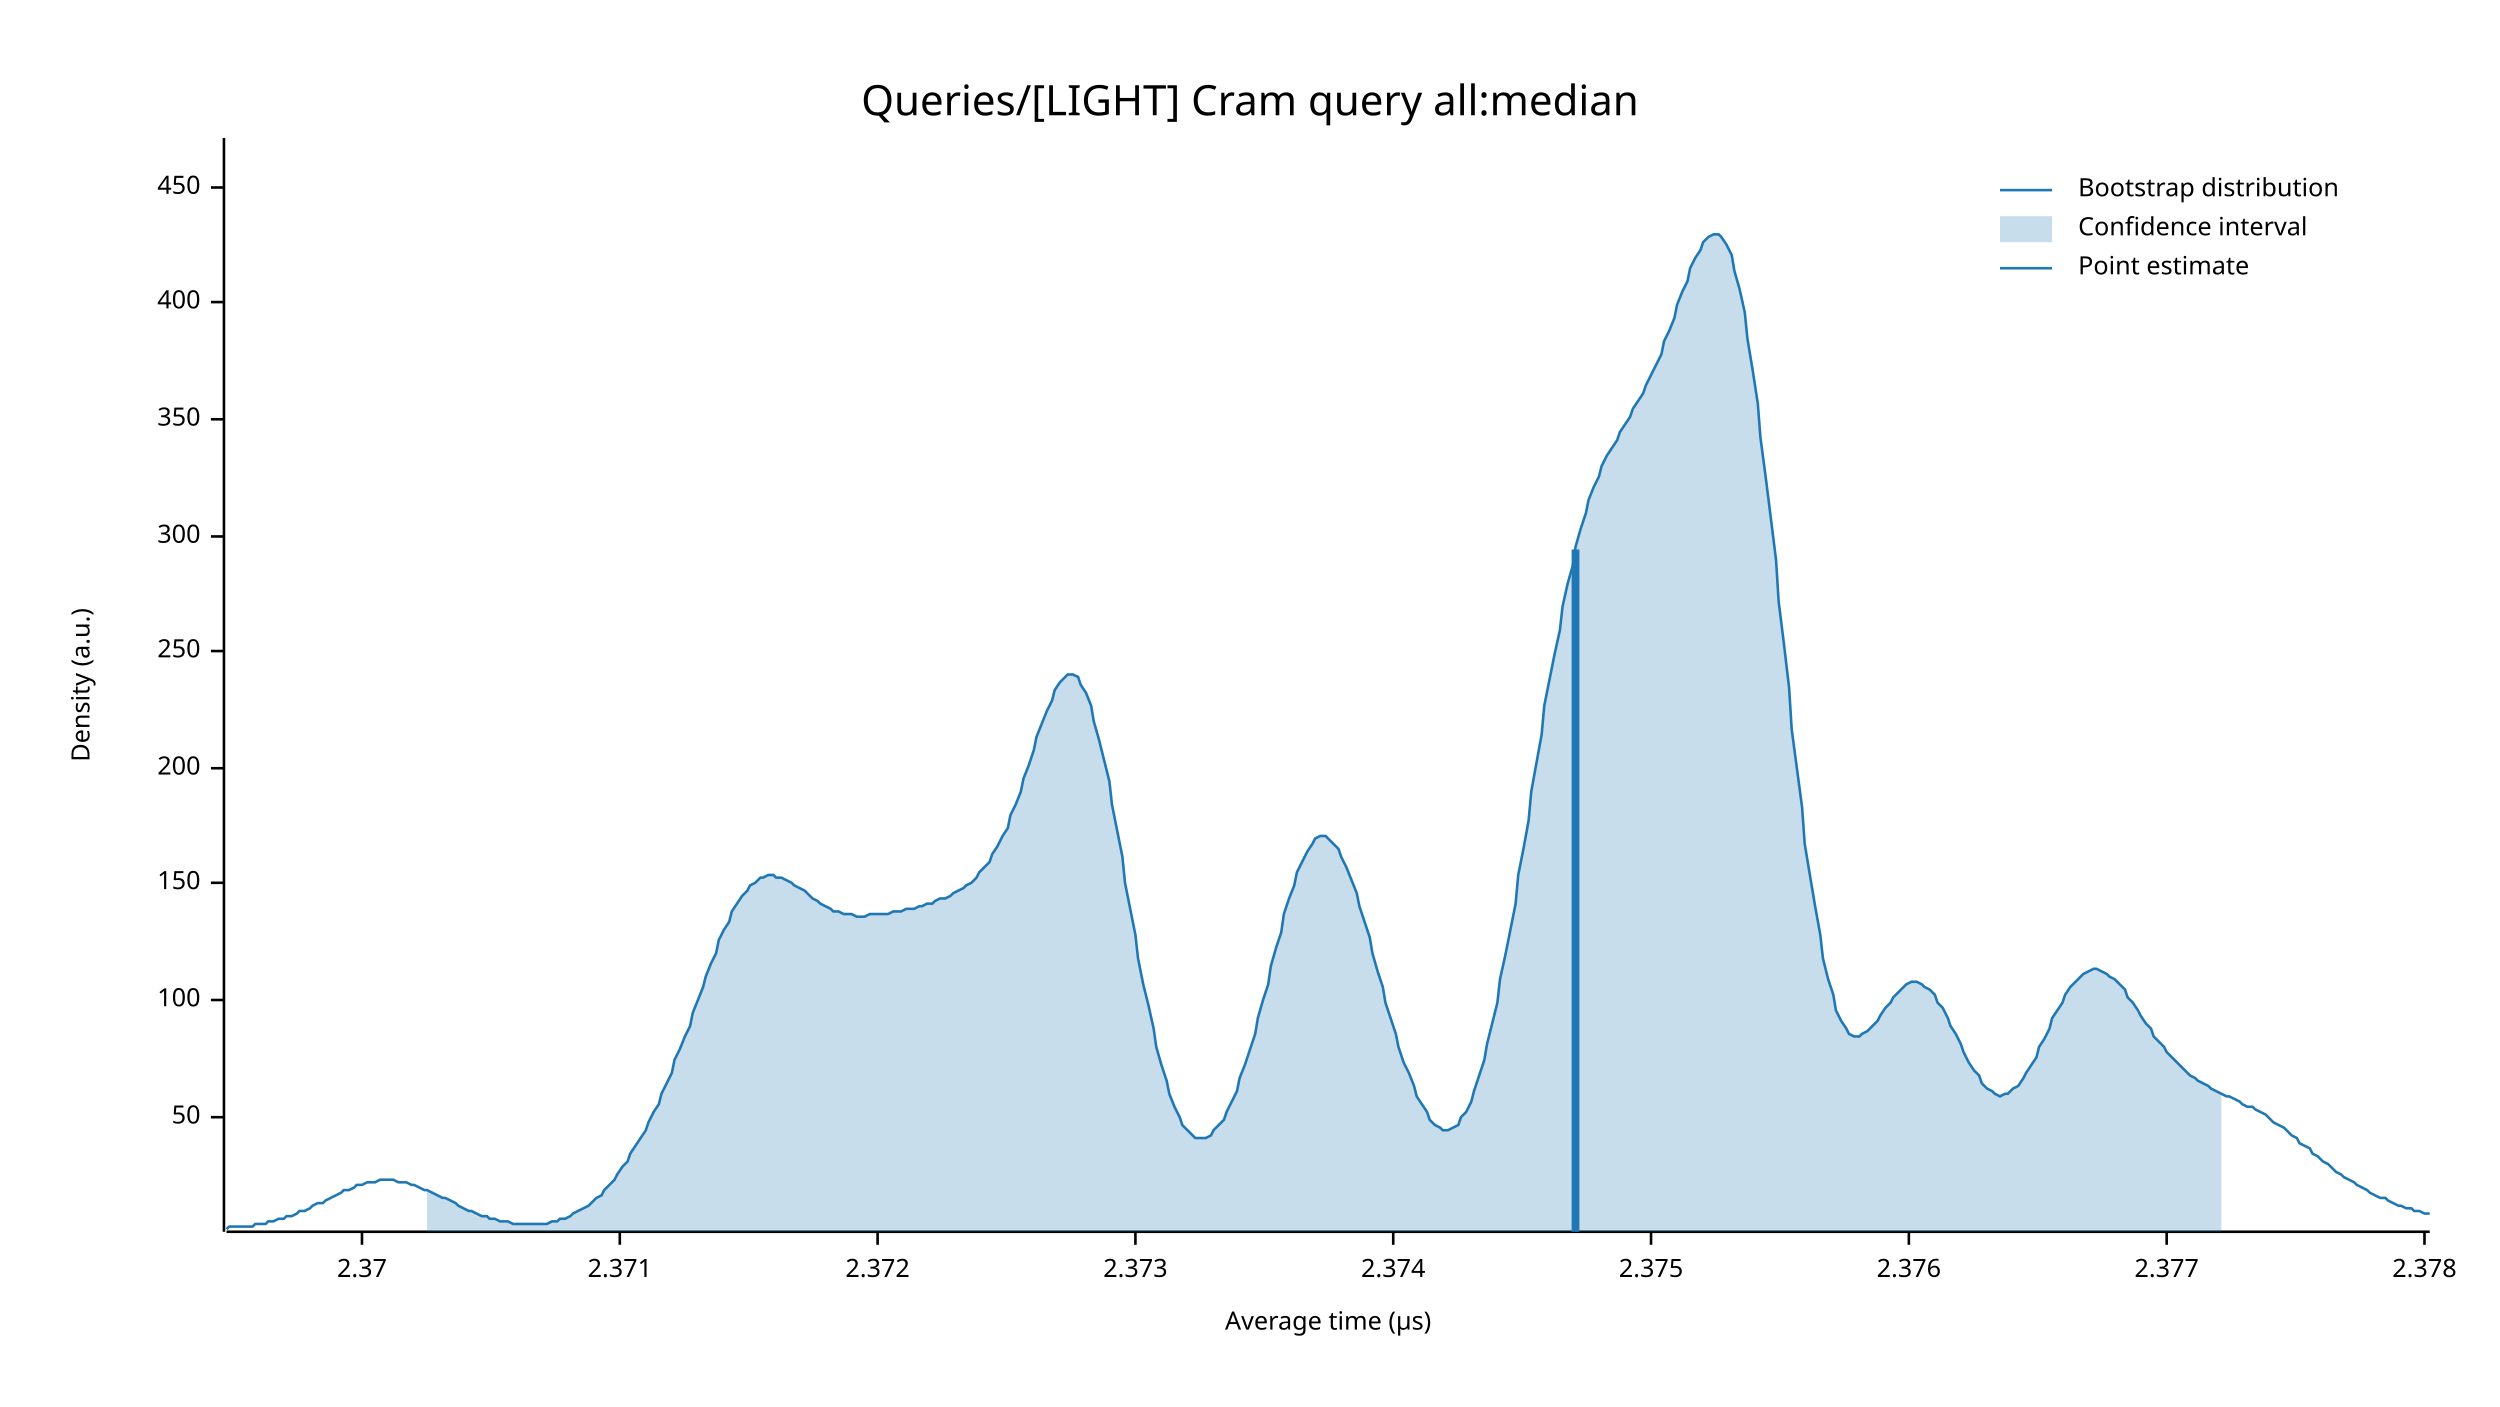
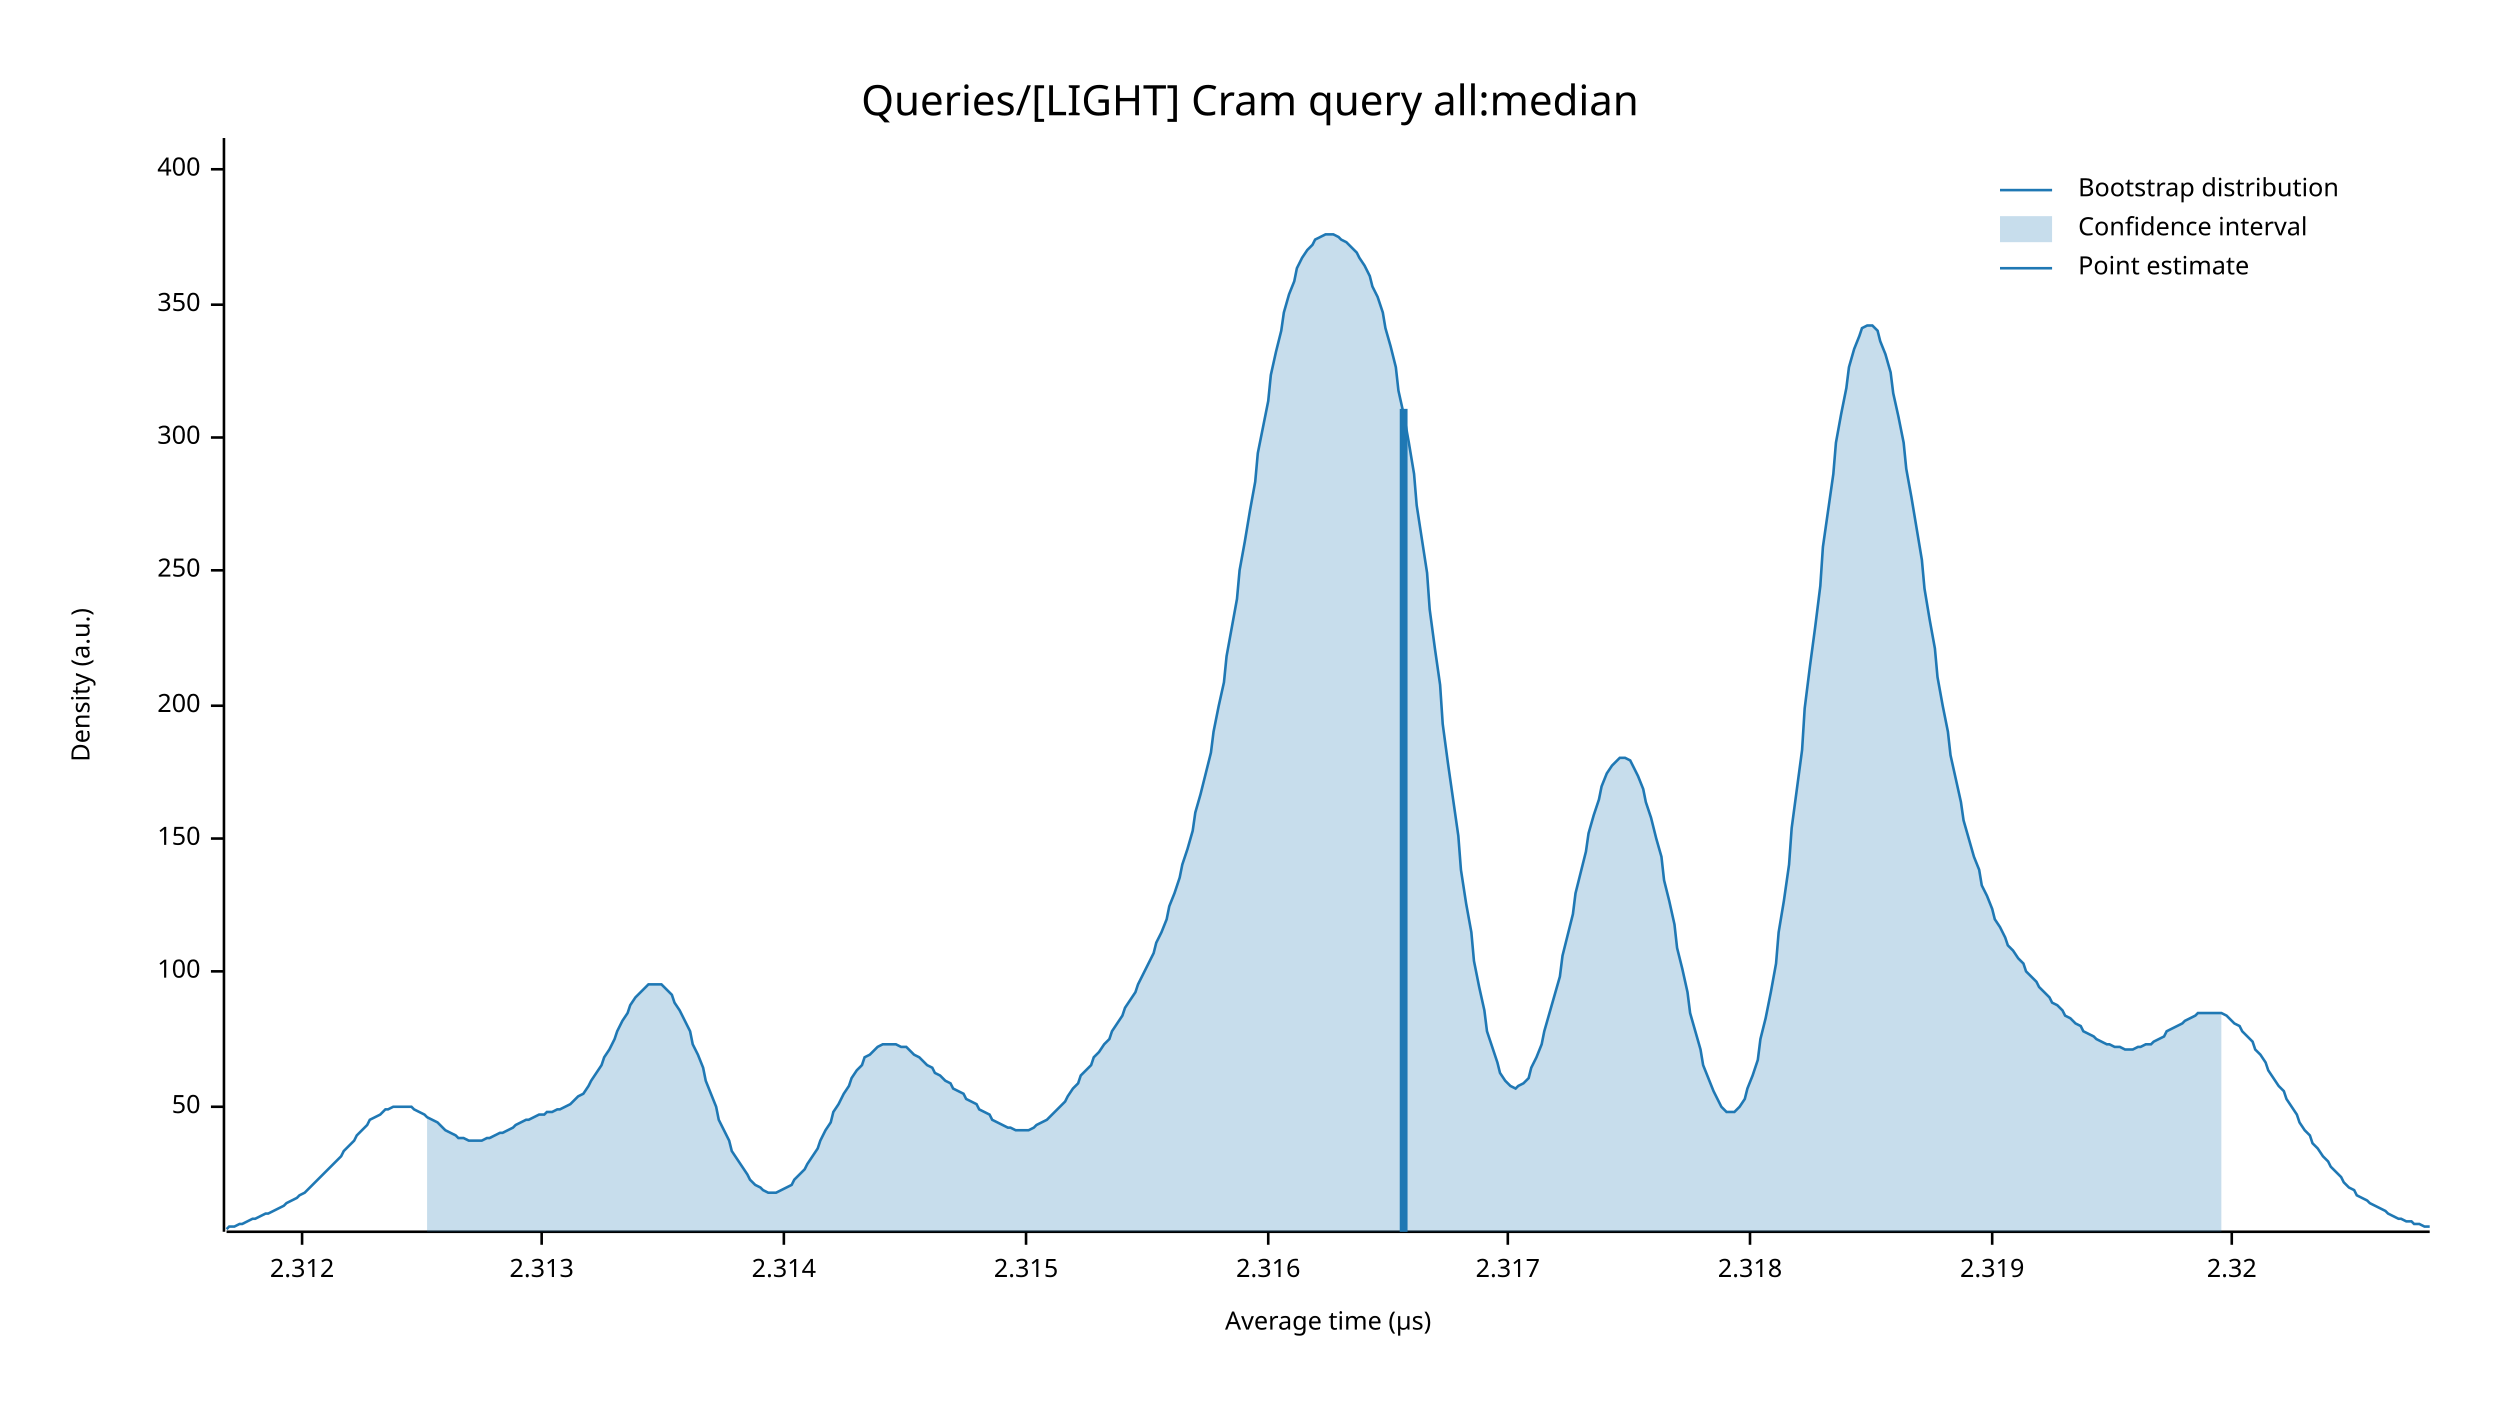
<svg xmlns="http://www.w3.org/2000/svg" width="960" height="540" viewBox="0 0 960 540">
  <text x="480" y="32" dy="0.76em" text-anchor="middle" font-family="sans-serif" font-size="16.129" opacity="1" fill="#000000">
Queries/[LIGHT] Cram query all:median
</text>
  <text x="27" y="263" dy="0.76em" text-anchor="middle" font-family="sans-serif" font-size="9.677" opacity="1" fill="#000000" transform="rotate(270, 27, 263)">
Density (a.u.)
</text>
  <text x="510" y="513" dy="-0.5ex" text-anchor="middle" font-family="sans-serif" font-size="9.677" opacity="1" fill="#000000">
Average time (µs)
</text>
  <polyline fill="none" opacity="1" stroke="#000000" stroke-width="1" points="86,53 86,473 " />
-   <text x="77" y="429" dy="0.5ex" text-anchor="end" font-family="sans-serif" font-size="9.677" opacity="1" fill="#000000">
+   <text x="77" y="425" dy="0.5ex" text-anchor="end" font-family="sans-serif" font-size="9.677" opacity="1" fill="#000000">
50
</text>
-   <polyline fill="none" opacity="1" stroke="#000000" stroke-width="1" points="81,429 86,429 " />
-   <text x="77" y="384" dy="0.5ex" text-anchor="end" font-family="sans-serif" font-size="9.677" opacity="1" fill="#000000">
+   <polyline fill="none" opacity="1" stroke="#000000" stroke-width="1" points="81,425 86,425 " />
+   <text x="77" y="373" dy="0.5ex" text-anchor="end" font-family="sans-serif" font-size="9.677" opacity="1" fill="#000000">
100
</text>
-   <polyline fill="none" opacity="1" stroke="#000000" stroke-width="1" points="81,384 86,384 " />
-   <text x="77" y="339" dy="0.5ex" text-anchor="end" font-family="sans-serif" font-size="9.677" opacity="1" fill="#000000">
+   <polyline fill="none" opacity="1" stroke="#000000" stroke-width="1" points="81,373 86,373 " />
+   <text x="77" y="322" dy="0.5ex" text-anchor="end" font-family="sans-serif" font-size="9.677" opacity="1" fill="#000000">
150
</text>
-   <polyline fill="none" opacity="1" stroke="#000000" stroke-width="1" points="81,339 86,339 " />
-   <text x="77" y="295" dy="0.5ex" text-anchor="end" font-family="sans-serif" font-size="9.677" opacity="1" fill="#000000">
+   <polyline fill="none" opacity="1" stroke="#000000" stroke-width="1" points="81,322 86,322 " />
+   <text x="77" y="271" dy="0.5ex" text-anchor="end" font-family="sans-serif" font-size="9.677" opacity="1" fill="#000000">
200
</text>
-   <polyline fill="none" opacity="1" stroke="#000000" stroke-width="1" points="81,295 86,295 " />
-   <text x="77" y="250" dy="0.5ex" text-anchor="end" font-family="sans-serif" font-size="9.677" opacity="1" fill="#000000">
+   <polyline fill="none" opacity="1" stroke="#000000" stroke-width="1" points="81,271 86,271 " />
+   <text x="77" y="219" dy="0.5ex" text-anchor="end" font-family="sans-serif" font-size="9.677" opacity="1" fill="#000000">
250
</text>
-   <polyline fill="none" opacity="1" stroke="#000000" stroke-width="1" points="81,250 86,250 " />
-   <text x="77" y="206" dy="0.5ex" text-anchor="end" font-family="sans-serif" font-size="9.677" opacity="1" fill="#000000">
+   <polyline fill="none" opacity="1" stroke="#000000" stroke-width="1" points="81,219 86,219 " />
+   <text x="77" y="168" dy="0.5ex" text-anchor="end" font-family="sans-serif" font-size="9.677" opacity="1" fill="#000000">
300
</text>
-   <polyline fill="none" opacity="1" stroke="#000000" stroke-width="1" points="81,206 86,206 " />
-   <text x="77" y="161" dy="0.5ex" text-anchor="end" font-family="sans-serif" font-size="9.677" opacity="1" fill="#000000">
+   <polyline fill="none" opacity="1" stroke="#000000" stroke-width="1" points="81,168 86,168 " />
+   <text x="77" y="117" dy="0.5ex" text-anchor="end" font-family="sans-serif" font-size="9.677" opacity="1" fill="#000000">
350
</text>
-   <polyline fill="none" opacity="1" stroke="#000000" stroke-width="1" points="81,161 86,161 " />
-   <text x="77" y="116" dy="0.5ex" text-anchor="end" font-family="sans-serif" font-size="9.677" opacity="1" fill="#000000">
+   <polyline fill="none" opacity="1" stroke="#000000" stroke-width="1" points="81,117 86,117 " />
+   <text x="77" y="65" dy="0.5ex" text-anchor="end" font-family="sans-serif" font-size="9.677" opacity="1" fill="#000000">
400
</text>
-   <polyline fill="none" opacity="1" stroke="#000000" stroke-width="1" points="81,116 86,116 " />
-   <text x="77" y="72" dy="0.5ex" text-anchor="end" font-family="sans-serif" font-size="9.677" opacity="1" fill="#000000">
- 450
+   <polyline fill="none" opacity="1" stroke="#000000" stroke-width="1" points="81,65 86,65 " />
+   <polyline fill="none" opacity="1" stroke="#000000" stroke-width="1" points="87,473 933,473 " />
+   <text x="116" y="483" dy="0.76em" text-anchor="middle" font-family="sans-serif" font-size="9.677" opacity="1" fill="#000000">
+ 2.312
</text>
-   <polyline fill="none" opacity="1" stroke="#000000" stroke-width="1" points="81,72 86,72 " />
-   <polyline fill="none" opacity="1" stroke="#000000" stroke-width="1" points="87,473 933,473 " />
-   <text x="139" y="483" dy="0.76em" text-anchor="middle" font-family="sans-serif" font-size="9.677" opacity="1" fill="#000000">
- 2.37
+   <polyline fill="none" opacity="1" stroke="#000000" stroke-width="1" points="116,473 116,478 " />
+   <text x="208" y="483" dy="0.76em" text-anchor="middle" font-family="sans-serif" font-size="9.677" opacity="1" fill="#000000">
+ 2.313
</text>
-   <polyline fill="none" opacity="1" stroke="#000000" stroke-width="1" points="139,473 139,478 " />
-   <text x="238" y="483" dy="0.76em" text-anchor="middle" font-family="sans-serif" font-size="9.677" opacity="1" fill="#000000">
- 2.371
+   <polyline fill="none" opacity="1" stroke="#000000" stroke-width="1" points="208,473 208,478 " />
+   <text x="301" y="483" dy="0.76em" text-anchor="middle" font-family="sans-serif" font-size="9.677" opacity="1" fill="#000000">
+ 2.314
</text>
-   <polyline fill="none" opacity="1" stroke="#000000" stroke-width="1" points="238,473 238,478 " />
-   <text x="337" y="483" dy="0.76em" text-anchor="middle" font-family="sans-serif" font-size="9.677" opacity="1" fill="#000000">
- 2.372
+   <polyline fill="none" opacity="1" stroke="#000000" stroke-width="1" points="301,473 301,478 " />
+   <text x="394" y="483" dy="0.76em" text-anchor="middle" font-family="sans-serif" font-size="9.677" opacity="1" fill="#000000">
+ 2.315
</text>
-   <polyline fill="none" opacity="1" stroke="#000000" stroke-width="1" points="337,473 337,478 " />
-   <text x="436" y="483" dy="0.76em" text-anchor="middle" font-family="sans-serif" font-size="9.677" opacity="1" fill="#000000">
- 2.373
+   <polyline fill="none" opacity="1" stroke="#000000" stroke-width="1" points="394,473 394,478 " />
+   <text x="487" y="483" dy="0.76em" text-anchor="middle" font-family="sans-serif" font-size="9.677" opacity="1" fill="#000000">
+ 2.316
</text>
-   <polyline fill="none" opacity="1" stroke="#000000" stroke-width="1" points="436,473 436,478 " />
-   <text x="535" y="483" dy="0.76em" text-anchor="middle" font-family="sans-serif" font-size="9.677" opacity="1" fill="#000000">
- 2.374
+   <polyline fill="none" opacity="1" stroke="#000000" stroke-width="1" points="487,473 487,478 " />
+   <text x="579" y="483" dy="0.76em" text-anchor="middle" font-family="sans-serif" font-size="9.677" opacity="1" fill="#000000">
+ 2.317
</text>
-   <polyline fill="none" opacity="1" stroke="#000000" stroke-width="1" points="535,473 535,478 " />
-   <text x="634" y="483" dy="0.76em" text-anchor="middle" font-family="sans-serif" font-size="9.677" opacity="1" fill="#000000">
- 2.375
+   <polyline fill="none" opacity="1" stroke="#000000" stroke-width="1" points="579,473 579,478 " />
+   <text x="672" y="483" dy="0.76em" text-anchor="middle" font-family="sans-serif" font-size="9.677" opacity="1" fill="#000000">
+ 2.318
</text>
-   <polyline fill="none" opacity="1" stroke="#000000" stroke-width="1" points="634,473 634,478 " />
-   <text x="733" y="483" dy="0.76em" text-anchor="middle" font-family="sans-serif" font-size="9.677" opacity="1" fill="#000000">
- 2.376
+   <polyline fill="none" opacity="1" stroke="#000000" stroke-width="1" points="672,473 672,478 " />
+   <text x="765" y="483" dy="0.76em" text-anchor="middle" font-family="sans-serif" font-size="9.677" opacity="1" fill="#000000">
+ 2.319
</text>
-   <polyline fill="none" opacity="1" stroke="#000000" stroke-width="1" points="733,473 733,478 " />
-   <text x="832" y="483" dy="0.76em" text-anchor="middle" font-family="sans-serif" font-size="9.677" opacity="1" fill="#000000">
- 2.377
+   <polyline fill="none" opacity="1" stroke="#000000" stroke-width="1" points="765,473 765,478 " />
+   <text x="857" y="483" dy="0.76em" text-anchor="middle" font-family="sans-serif" font-size="9.677" opacity="1" fill="#000000">
+ 2.32
</text>
-   <polyline fill="none" opacity="1" stroke="#000000" stroke-width="1" points="832,473 832,478 " />
-   <text x="931" y="483" dy="0.76em" text-anchor="middle" font-family="sans-serif" font-size="9.677" opacity="1" fill="#000000">
- 2.378
- </text>
-   <polyline fill="none" opacity="1" stroke="#000000" stroke-width="1" points="931,473 931,478 " />
-   <polyline fill="none" opacity="1" stroke="#1F78B4" stroke-width="1" points="87,472 88,471 90,471 92,471 93,471 95,471 97,471 98,470 100,470 102,470 103,469 105,469 107,468 109,468 110,467 112,467 114,466 115,465 117,465 119,464 120,463 122,462 124,462 125,461 127,460 129,459 131,458 132,457 134,457 136,456 137,455 139,455 141,454 142,454 144,454 146,453 148,453 149,453 151,453 153,454 154,454 156,454 158,455 159,455 161,456 163,457 164,457 166,458 168,459 170,460 171,460 173,461 175,462 176,463 178,464 180,465 181,465 183,466 185,467 187,467 188,468 190,468 192,469 193,469 195,469 197,470 198,470 200,470 202,470 203,470 205,470 207,470 209,470 210,470 212,469 214,469 215,468 217,468 219,467 220,466 222,465 224,464 226,463 227,462 229,460 231,459 232,457 234,455 236,453 237,451 239,448 241,446 242,443 244,440 246,437 248,434 249,431 251,427 253,424 254,420 256,416 258,412 259,407 261,403 263,398 265,394 266,389 268,384 270,379 271,375 273,370 275,366 276,361 278,357 280,354 281,350 283,347 285,344 287,342 288,340 290,339 292,337 293,337 295,336 297,336 298,337 300,337 302,338 304,339 305,340 307,341 309,342 310,343 312,345 314,346 315,347 317,348 319,349 320,350 322,350 324,351 326,351 327,351 329,352 331,352 332,352 334,351 336,351 337,351 339,351 341,351 343,350 344,350 346,350 348,349 349,349 351,349 353,348 354,348 356,347 358,347 359,346 361,345 363,345 365,344 366,343 368,342 370,341 371,340 373,339 375,337 376,335 378,333 380,331 381,328 383,325 385,321 387,318 388,313 390,309 392,304 393,299 395,294 397,288 398,283 400,278 402,273 404,269 405,265 407,262 409,260 410,259 412,259 414,260 415,263 417,266 419,271 420,277 422,284 424,292 426,300 427,309 429,319 431,329 432,339 434,349 436,359 437,368 439,378 441,386 443,395 444,402 446,409 448,415 449,420 451,425 453,429 454,432 456,434 458,436 459,437 461,437 463,437 465,436 466,434 468,432 470,430 471,427 473,423 475,419 476,414 478,409 480,403 482,397 483,391 485,384 487,378 488,371 490,364 492,358 493,351 495,345 497,340 498,335 500,331 502,327 504,324 505,322 507,321 509,321 510,322 512,324 514,326 515,329 517,333 519,338 521,343 522,348 524,354 526,360 527,366 529,373 531,379 532,385 534,391 536,397 537,402 539,408 541,412 543,417 544,421 546,424 548,427 549,430 551,432 553,433 554,434 556,434 558,433 560,432 561,429 563,427 565,423 566,419 568,413 570,407 571,401 573,393 575,385 576,376 578,367 580,357 582,347 583,336 585,326 587,315 588,304 590,293 592,282 593,271 595,261 597,251 599,242 600,233 602,224 604,217 605,210 607,203 609,197 610,192 612,187 614,183 615,179 617,175 619,172 621,169 622,166 624,163 626,160 627,157 629,154 631,151 632,148 634,144 636,140 638,136 639,131 641,127 643,122 644,117 646,112 648,108 649,103 651,99 653,96 654,93 656,91 658,90 660,90 661,91 663,94 665,98 666,104 668,111 670,120 671,130 673,142 675,155 676,168 678,183 680,199 682,215 683,231 685,247 687,264 688,280 690,295 692,310 693,324 695,336 697,348 699,359 700,368 702,376 704,382 705,388 707,392 709,395 710,397 712,398 714,398 715,397 717,396 719,394 721,392 722,390 724,387 726,385 727,383 729,381 731,379 732,378 734,377 736,377 738,378 739,379 741,380 743,382 744,385 746,387 748,391 749,394 751,397 753,401 754,404 756,408 758,411 760,413 761,416 763,418 765,419 766,420 768,421 770,420 771,420 773,418 775,417 777,414 778,412 780,409 782,406 783,402 785,399 787,395 788,391 790,388 792,385 793,382 795,379 797,377 799,375 800,374 802,373 804,372 805,372 807,373 809,374 810,375 812,376 814,378 816,380 817,383 819,385 821,388 822,390 824,393 826,395 827,398 829,400 831,402 832,404 834,406 836,408 838,410 839,411 841,413 843,414 844,415 846,416 848,417 849,418 851,419 853,420 855,421 856,421 858,422 860,423 861,424 863,425 865,425 866,426 868,427 870,428 871,429 873,431 875,432 877,433 878,434 880,436 882,437 883,439 885,440 887,441 888,443 890,444 892,446 894,447 895,448 897,450 899,451 900,452 902,453 904,454 905,455 907,456 909,457 910,458 912,459 914,460 916,460 917,461 919,462 921,463 922,463 924,464 926,464 927,465 929,465 931,466 933,466 " />
-   <polygon opacity="0.25" fill="#1F78B4" points="164,457 166,458 168,459 170,460 171,460 173,461 175,462 176,463 178,464 180,465 181,465 183,466 185,467 187,467 188,468 190,468 192,469 193,469 195,469 197,470 198,470 200,470 202,470 203,470 205,470 207,470 209,470 210,470 212,469 214,469 215,468 217,468 219,467 220,466 222,465 224,464 226,463 227,462 229,460 231,459 232,457 234,455 236,453 237,451 239,448 241,446 242,443 244,440 246,437 248,434 249,431 251,427 253,424 254,420 256,416 258,412 259,407 261,403 263,398 265,394 266,389 268,384 270,379 271,375 273,370 275,366 276,361 278,357 280,354 281,350 283,347 285,344 287,342 288,340 290,339 292,337 293,337 295,336 297,336 298,337 300,337 302,338 304,339 305,340 307,341 309,342 310,343 312,345 314,346 315,347 317,348 319,349 320,350 322,350 324,351 326,351 327,351 329,352 331,352 332,352 334,351 336,351 337,351 339,351 341,351 343,350 344,350 346,350 348,349 349,349 351,349 353,348 354,348 356,347 358,347 359,346 361,345 363,345 365,344 366,343 368,342 370,341 371,340 373,339 375,337 376,335 378,333 380,331 381,328 383,325 385,321 387,318 388,313 390,309 392,304 393,299 395,294 397,288 398,283 400,278 402,273 404,269 405,265 407,262 409,260 410,259 412,259 414,260 415,263 417,266 419,271 420,277 422,284 424,292 426,300 427,309 429,319 431,329 432,339 434,349 436,359 437,368 439,378 441,386 443,395 444,402 446,409 448,415 449,420 451,425 453,429 454,432 456,434 458,436 459,437 461,437 463,437 465,436 466,434 468,432 470,430 471,427 473,423 475,419 476,414 478,409 480,403 482,397 483,391 485,384 487,378 488,371 490,364 492,358 493,351 495,345 497,340 498,335 500,331 502,327 504,324 505,322 507,321 509,321 510,322 512,324 514,326 515,329 517,333 519,338 521,343 522,348 524,354 526,360 527,366 529,373 531,379 532,385 534,391 536,397 537,402 539,408 541,412 543,417 544,421 546,424 548,427 549,430 551,432 553,433 554,434 556,434 558,433 560,432 561,429 563,427 565,423 566,419 568,413 570,407 571,401 573,393 575,385 576,376 578,367 580,357 582,347 583,336 585,326 587,315 588,304 590,293 592,282 593,271 595,261 597,251 599,242 600,233 602,224 604,217 605,210 607,203 609,197 610,192 612,187 614,183 615,179 617,175 619,172 621,169 622,166 624,163 626,160 627,157 629,154 631,151 632,148 634,144 636,140 638,136 639,131 641,127 643,122 644,117 646,112 648,108 649,103 651,99 653,96 654,93 656,91 658,90 660,90 661,91 663,94 665,98 666,104 668,111 670,120 671,130 673,142 675,155 676,168 678,183 680,199 682,215 683,231 685,247 687,264 688,280 690,295 692,310 693,324 695,336 697,348 699,359 700,368 702,376 704,382 705,388 707,392 709,395 710,397 712,398 714,398 715,397 717,396 719,394 721,392 722,390 724,387 726,385 727,383 729,381 731,379 732,378 734,377 736,377 738,378 739,379 741,380 743,382 744,385 746,387 748,391 749,394 751,397 753,401 754,404 756,408 758,411 760,413 761,416 763,418 765,419 766,420 768,421 770,420 771,420 773,418 775,417 777,414 778,412 780,409 782,406 783,402 785,399 787,395 788,391 790,388 792,385 793,382 795,379 797,377 799,375 800,374 802,373 804,372 805,372 807,373 809,374 810,375 812,376 814,378 816,380 817,383 819,385 821,388 822,390 824,393 826,395 827,398 829,400 831,402 832,404 834,406 836,408 838,410 839,411 841,413 843,414 844,415 846,416 848,417 849,418 851,419 853,420 853,473 164,473 " />
-   <polyline fill="none" opacity="1" stroke="#1F78B4" stroke-width="3" points="605,473 605,211 " />
+   <polyline fill="none" opacity="1" stroke="#000000" stroke-width="1" points="857,473 857,478 " />
+   <polyline fill="none" opacity="1" stroke="#1F78B4" stroke-width="1" points="87,472 88,471 90,471 92,470 93,470 95,469 97,468 98,468 100,467 102,466 103,466 105,465 107,464 109,463 110,462 112,461 114,460 115,459 117,458 119,456 120,455 122,453 124,451 125,450 127,448 129,446 131,444 132,442 134,440 136,438 137,436 139,434 141,432 142,430 144,429 146,428 148,426 149,426 151,425 153,425 154,425 156,425 158,425 159,426 161,427 163,428 164,429 166,430 168,431 170,433 171,434 173,435 175,436 176,437 178,437 180,438 181,438 183,438 185,438 187,437 188,437 190,436 192,435 193,435 195,434 197,433 198,432 200,431 202,430 203,430 205,429 207,428 209,428 210,427 212,427 214,426 215,426 217,425 219,424 220,423 222,421 224,420 226,417 227,415 229,412 231,409 232,406 234,403 236,399 237,396 239,392 241,389 242,386 244,383 246,381 248,379 249,378 251,378 253,378 254,378 256,380 258,382 259,385 261,388 263,392 265,396 266,401 268,405 270,410 271,415 273,420 275,425 276,430 278,434 280,438 281,442 283,445 285,448 287,451 288,453 290,455 292,456 293,457 295,458 297,458 298,458 300,457 302,456 304,455 305,453 307,451 309,449 310,447 312,444 314,441 315,438 317,434 319,431 320,427 322,424 324,420 326,417 327,414 329,411 331,409 332,406 334,405 336,403 337,402 339,401 341,401 343,401 344,401 346,402 348,402 349,403 351,405 353,406 354,407 356,409 358,410 359,412 361,413 363,415 365,416 366,418 368,419 370,420 371,422 373,423 375,424 376,426 378,427 380,428 381,430 383,431 385,432 387,433 388,433 390,434 392,434 393,434 395,434 397,433 398,432 400,431 402,430 404,428 405,427 407,425 409,423 410,421 412,418 414,416 415,413 417,411 419,409 420,406 422,404 424,401 426,399 427,396 429,393 431,390 432,387 434,384 436,381 437,378 439,374 441,370 443,366 444,362 446,358 448,353 449,348 451,343 453,337 454,332 456,326 458,319 459,312 461,305 463,297 465,289 466,281 468,271 470,262 471,252 473,241 475,230 476,219 478,208 480,196 482,185 483,174 485,164 487,154 488,144 490,135 492,127 493,120 495,113 497,108 498,103 500,99 502,96 504,94 505,92 507,91 509,90 510,90 512,90 514,91 515,92 517,93 519,95 521,97 522,99 524,102 526,106 527,110 529,114 531,120 532,126 534,133 536,141 537,150 539,159 541,170 543,182 544,194 546,207 548,220 549,234 551,249 553,263 554,278 556,293 558,307 560,321 561,334 563,347 565,358 566,369 568,379 570,388 571,396 573,402 575,408 576,412 578,415 580,417 582,418 583,417 585,416 587,414 588,410 590,406 592,401 593,396 595,389 597,382 599,375 600,367 602,359 604,351 605,343 607,335 609,327 610,320 612,313 614,307 615,302 617,297 619,294 621,292 622,291 624,291 626,292 627,294 629,298 631,303 632,308 634,314 636,322 638,329 639,338 641,346 643,355 644,364 646,372 648,381 649,389 651,396 653,403 654,409 656,414 658,419 660,423 661,425 663,427 665,427 666,427 668,425 670,422 671,418 673,413 675,407 676,399 678,391 680,381 682,370 683,358 685,346 687,332 688,318 690,303 692,288 693,272 695,256 697,241 699,225 700,210 702,196 704,182 705,170 707,159 709,149 710,141 712,134 714,129 715,126 717,125 719,125 721,127 722,131 724,136 726,143 727,151 729,160 731,170 732,180 734,191 736,203 738,215 739,226 741,238 743,249 744,260 746,271 748,281 749,290 751,299 753,308 754,315 756,322 758,329 760,334 761,340 763,344 765,349 766,353 768,356 770,360 771,363 773,365 775,368 777,370 778,373 780,375 782,377 783,379 785,381 787,383 788,385 790,386 792,388 793,390 795,391 797,393 799,394 800,396 802,397 804,398 805,399 807,400 809,401 810,401 812,402 814,402 816,403 817,403 819,403 821,402 822,402 824,401 826,401 827,400 829,399 831,398 832,396 834,395 836,394 838,393 839,392 841,391 843,390 844,389 846,389 848,389 849,389 851,389 853,389 855,390 856,391 858,393 860,394 861,396 863,398 865,400 866,403 868,405 870,408 871,411 873,414 875,417 877,419 878,422 880,425 882,428 883,431 885,434 887,436 888,439 890,441 892,444 894,446 895,448 897,450 899,452 900,454 902,456 904,457 905,459 907,460 909,461 910,462 912,463 914,464 916,465 917,466 919,467 921,468 922,468 924,469 926,469 927,470 929,470 931,471 933,471 " />
+   <polygon opacity="0.25" fill="#1F78B4" points="164,429 166,430 168,431 170,433 171,434 173,435 175,436 176,437 178,437 180,438 181,438 183,438 185,438 187,437 188,437 190,436 192,435 193,435 195,434 197,433 198,432 200,431 202,430 203,430 205,429 207,428 209,428 210,427 212,427 214,426 215,426 217,425 219,424 220,423 222,421 224,420 226,417 227,415 229,412 231,409 232,406 234,403 236,399 237,396 239,392 241,389 242,386 244,383 246,381 248,379 249,378 251,378 253,378 254,378 256,380 258,382 259,385 261,388 263,392 265,396 266,401 268,405 270,410 271,415 273,420 275,425 276,430 278,434 280,438 281,442 283,445 285,448 287,451 288,453 290,455 292,456 293,457 295,458 297,458 298,458 300,457 302,456 304,455 305,453 307,451 309,449 310,447 312,444 314,441 315,438 317,434 319,431 320,427 322,424 324,420 326,417 327,414 329,411 331,409 332,406 334,405 336,403 337,402 339,401 341,401 343,401 344,401 346,402 348,402 349,403 351,405 353,406 354,407 356,409 358,410 359,412 361,413 363,415 365,416 366,418 368,419 370,420 371,422 373,423 375,424 376,426 378,427 380,428 381,430 383,431 385,432 387,433 388,433 390,434 392,434 393,434 395,434 397,433 398,432 400,431 402,430 404,428 405,427 407,425 409,423 410,421 412,418 414,416 415,413 417,411 419,409 420,406 422,404 424,401 426,399 427,396 429,393 431,390 432,387 434,384 436,381 437,378 439,374 441,370 443,366 444,362 446,358 448,353 449,348 451,343 453,337 454,332 456,326 458,319 459,312 461,305 463,297 465,289 466,281 468,271 470,262 471,252 473,241 475,230 476,219 478,208 480,196 482,185 483,174 485,164 487,154 488,144 490,135 492,127 493,120 495,113 497,108 498,103 500,99 502,96 504,94 505,92 507,91 509,90 510,90 512,90 514,91 515,92 517,93 519,95 521,97 522,99 524,102 526,106 527,110 529,114 531,120 532,126 534,133 536,141 537,150 539,159 541,170 543,182 544,194 546,207 548,220 549,234 551,249 553,263 554,278 556,293 558,307 560,321 561,334 563,347 565,358 566,369 568,379 570,388 571,396 573,402 575,408 576,412 578,415 580,417 582,418 583,417 585,416 587,414 588,410 590,406 592,401 593,396 595,389 597,382 599,375 600,367 602,359 604,351 605,343 607,335 609,327 610,320 612,313 614,307 615,302 617,297 619,294 621,292 622,291 624,291 626,292 627,294 629,298 631,303 632,308 634,314 636,322 638,329 639,338 641,346 643,355 644,364 646,372 648,381 649,389 651,396 653,403 654,409 656,414 658,419 660,423 661,425 663,427 665,427 666,427 668,425 670,422 671,418 673,413 675,407 676,399 678,391 680,381 682,370 683,358 685,346 687,332 688,318 690,303 692,288 693,272 695,256 697,241 699,225 700,210 702,196 704,182 705,170 707,159 709,149 710,141 712,134 714,129 715,126 717,125 719,125 721,127 722,131 724,136 726,143 727,151 729,160 731,170 732,180 734,191 736,203 738,215 739,226 741,238 743,249 744,260 746,271 748,281 749,290 751,299 753,308 754,315 756,322 758,329 760,334 761,340 763,344 765,349 766,353 768,356 770,360 771,363 773,365 775,368 777,370 778,373 780,375 782,377 783,379 785,381 787,383 788,385 790,386 792,388 793,390 795,391 797,393 799,394 800,396 802,397 804,398 805,399 807,400 809,401 810,401 812,402 814,402 816,403 817,403 819,403 821,402 822,402 824,401 826,401 827,400 829,399 831,398 832,396 834,395 836,394 838,393 839,392 841,391 843,390 844,389 846,389 848,389 849,389 851,389 853,389 853,473 164,473 " />
+   <polyline fill="none" opacity="1" stroke="#1F78B4" stroke-width="3" points="539,473 539,157 " />
  <text x="798" y="68" dy="0.76em" text-anchor="start" font-family="sans-serif" font-size="9.677" opacity="1" fill="#000000">
Bootstrap distribution
</text>
  <text x="798" y="83" dy="0.76em" text-anchor="start" font-family="sans-serif" font-size="9.677" opacity="1" fill="#000000">
Confidence interval
</text>
  <text x="798" y="98" dy="0.76em" text-anchor="start" font-family="sans-serif" font-size="9.677" opacity="1" fill="#000000">
Point estimate
</text>
  <polyline fill="none" opacity="1" stroke="#1F78B4" stroke-width="1" points="768,73 788,73 " />
  <rect x="768" y="83" width="20" height="10" opacity="0.25" fill="#1F78B4" stroke="none" />
  <polyline fill="none" opacity="1" stroke="#1F78B4" stroke-width="1" points="768,103 788,103 " />
</svg>
